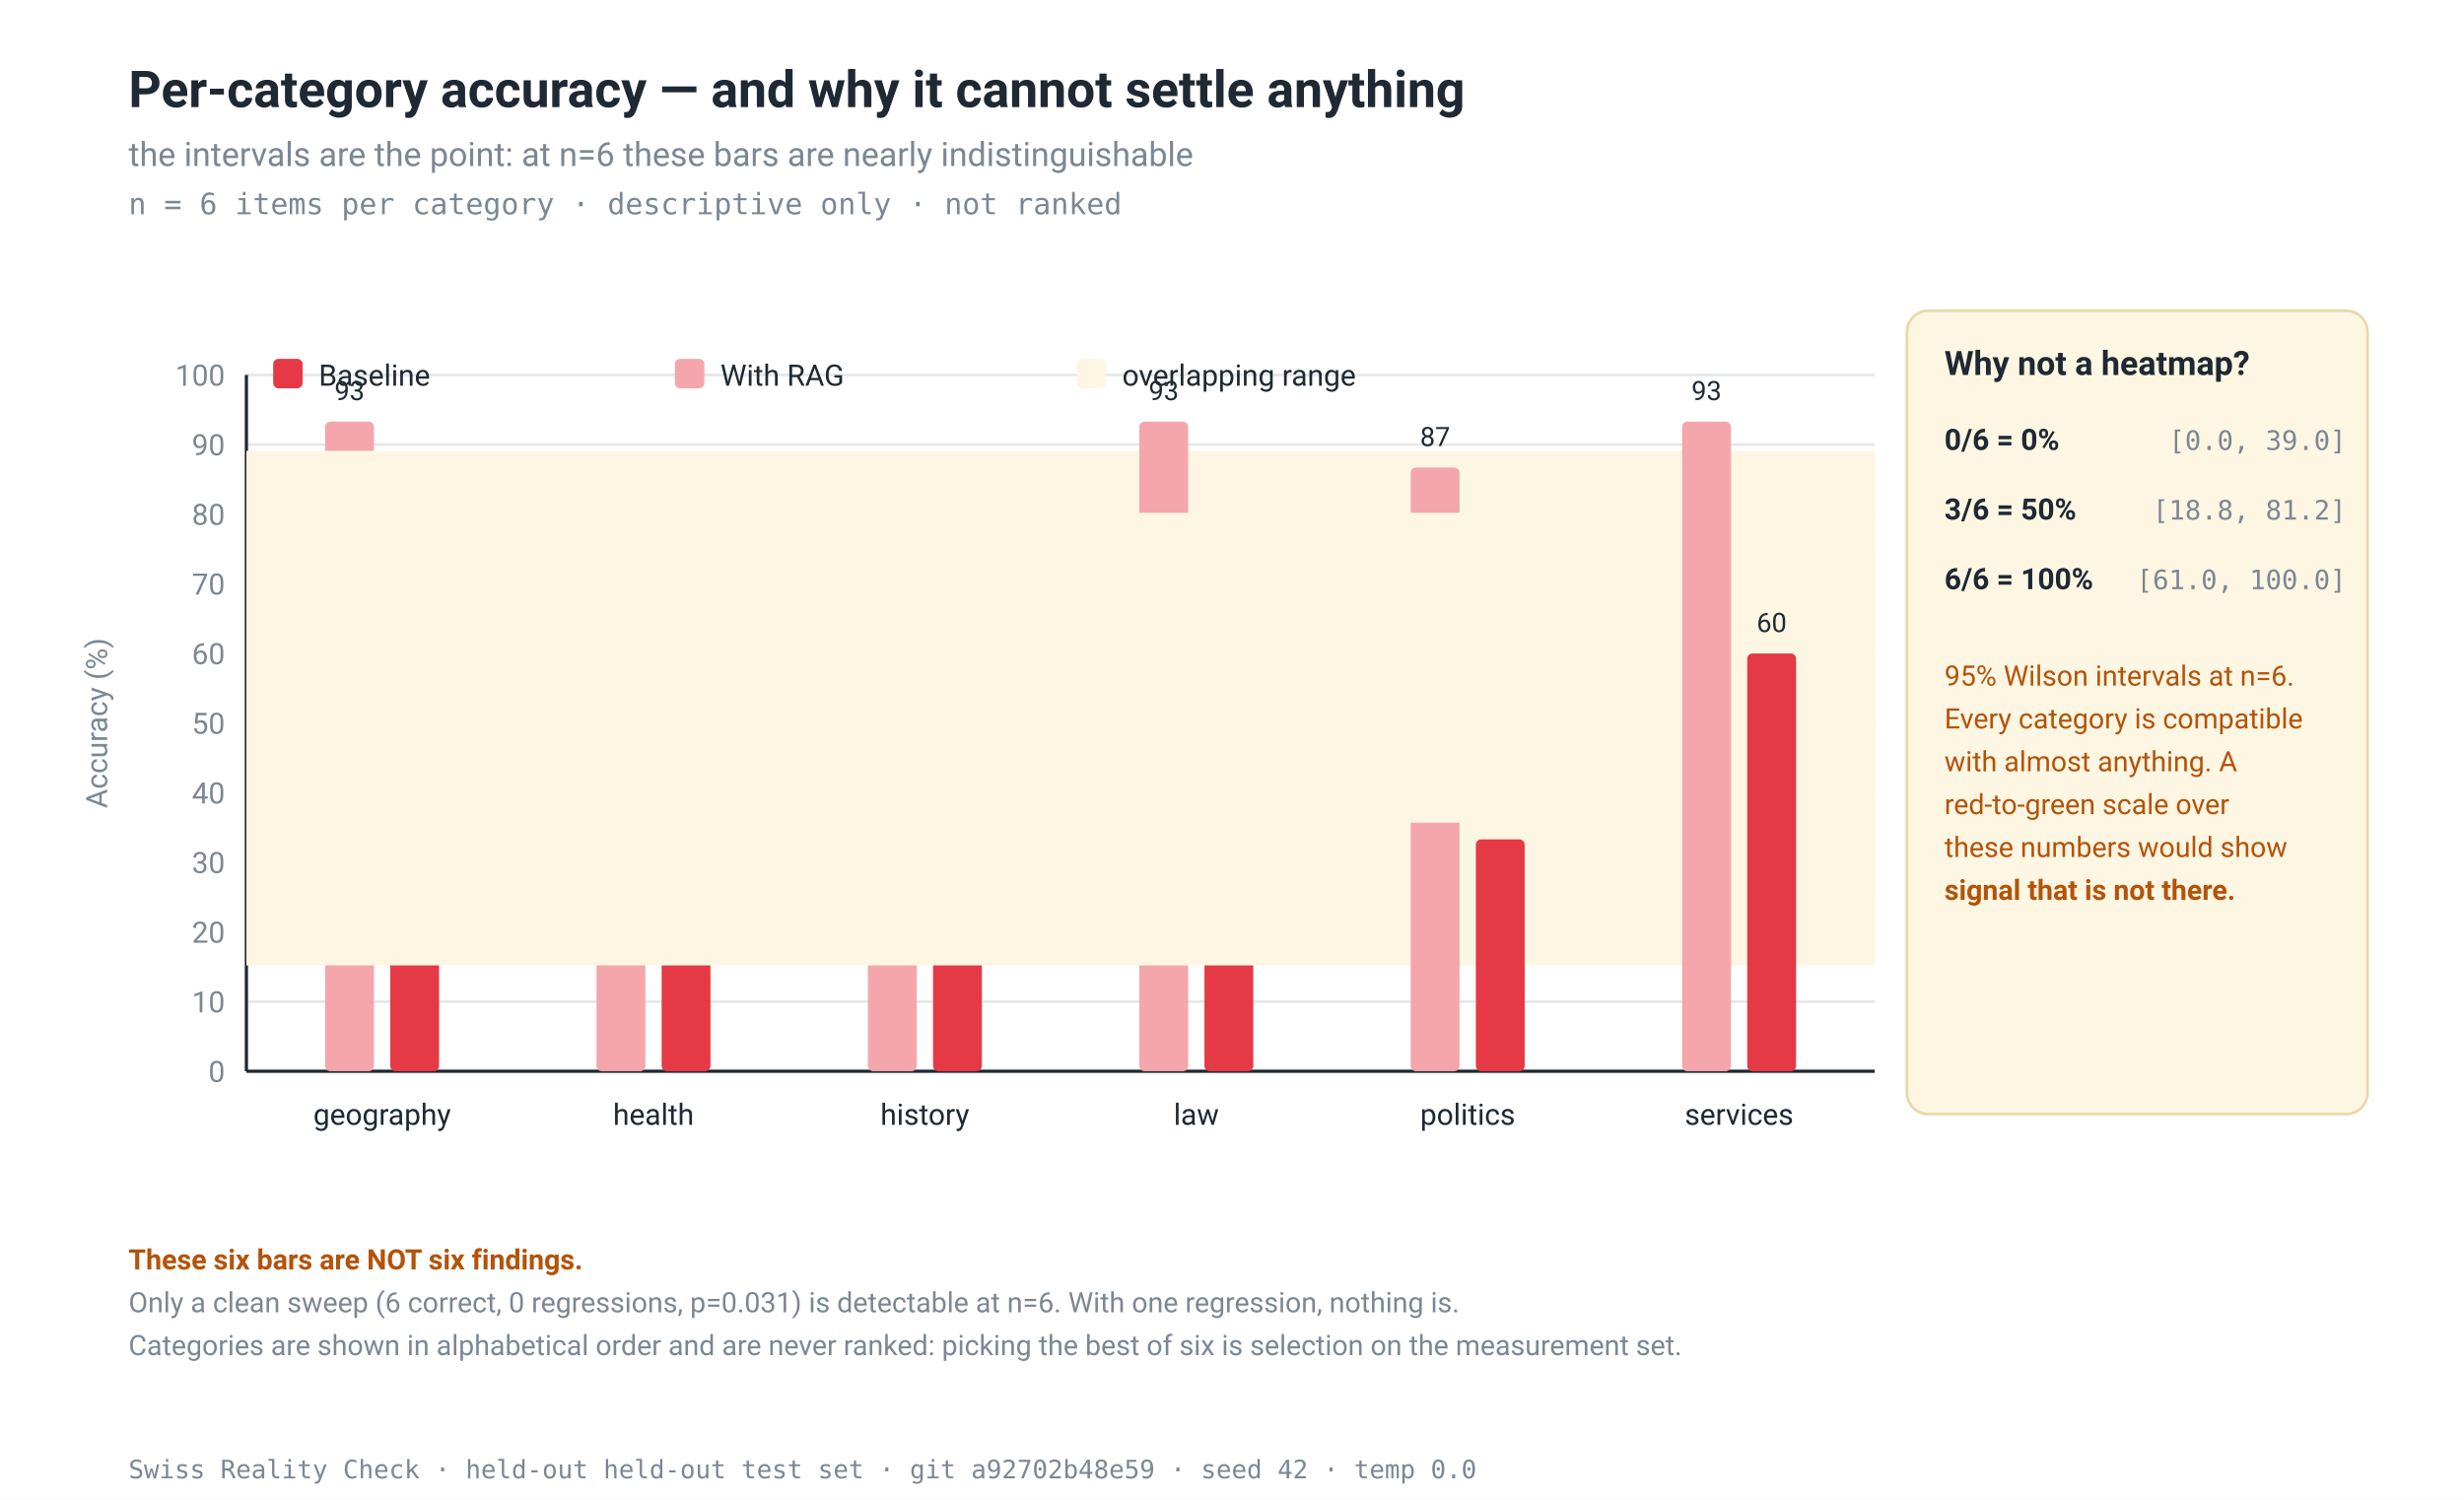
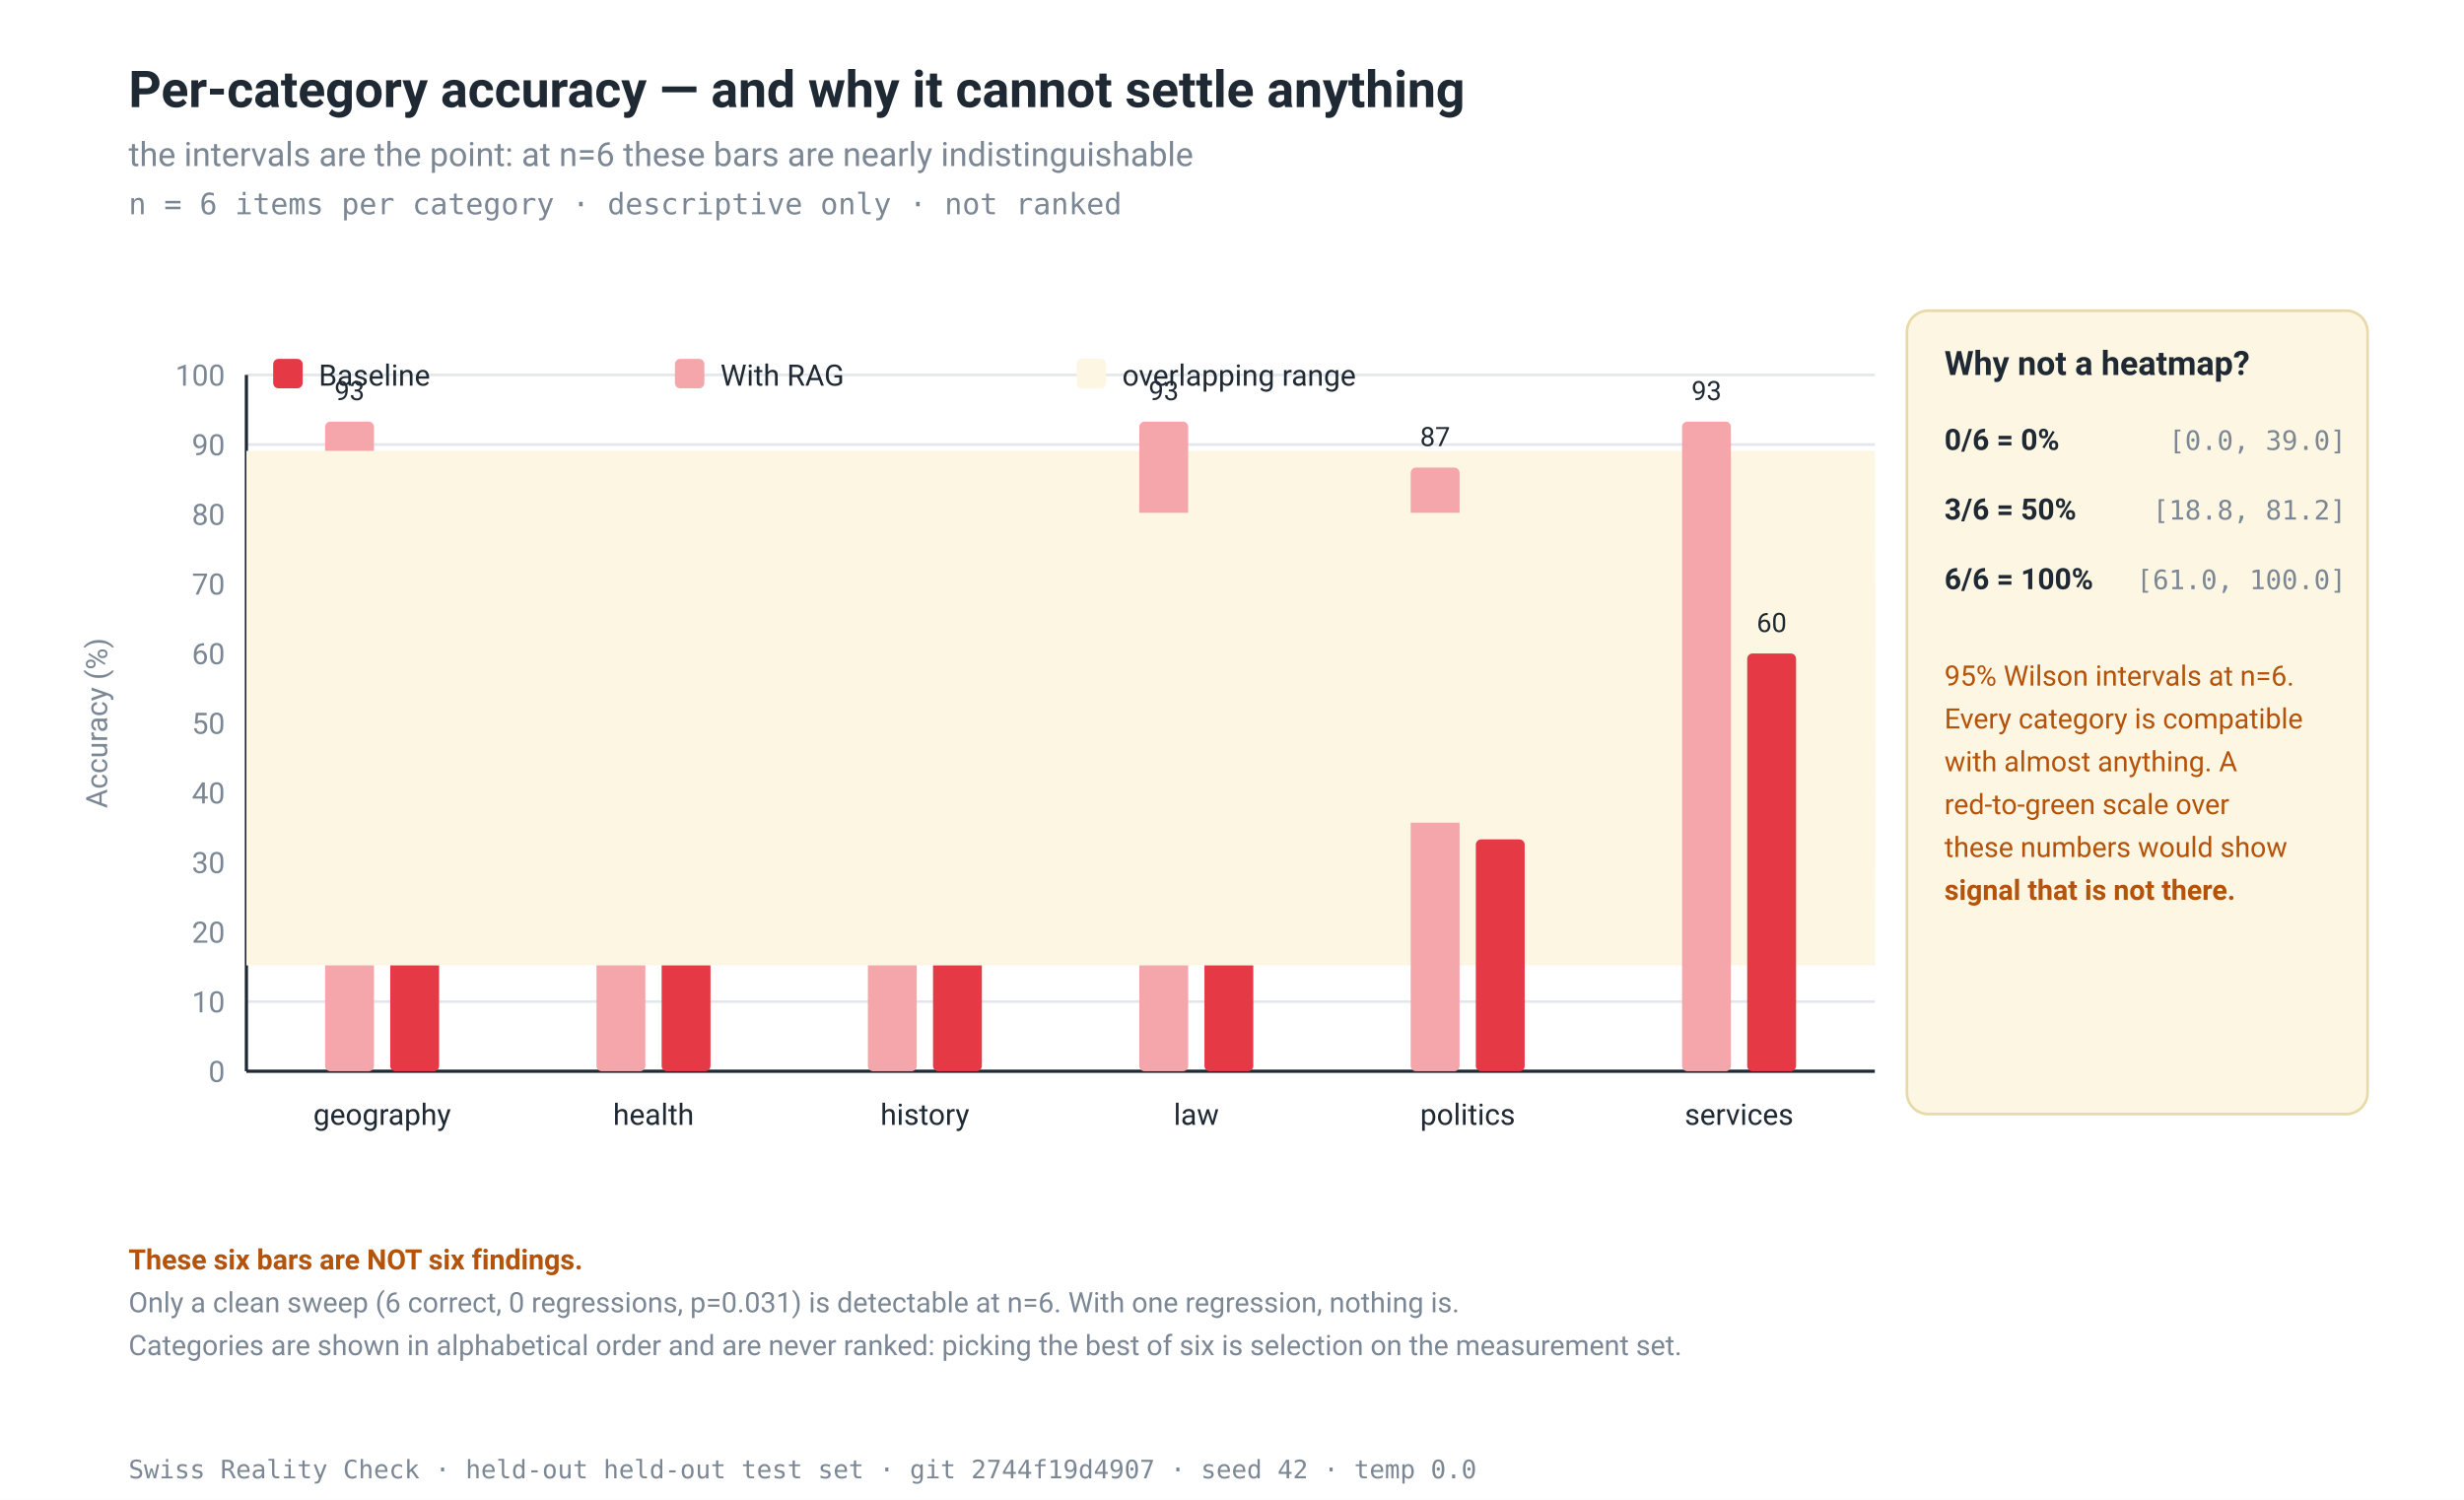
<svg xmlns="http://www.w3.org/2000/svg" width="920" height="560" viewBox="0 0 920 560" role="img" aria-labelledby="t" font-family="ui-sans-serif, -apple-system, 'Segoe UI', Roboto, 'Helvetica Neue', Arial, sans-serif">
  <rect width="920" height="560" fill="#FFFFFF" />
  <text x="48.00" y="40.00" font-family="ui-sans-serif, -apple-system, 'Segoe UI', Roboto, 'Helvetica Neue', Arial, sans-serif" font-size="19" fill="#1F2933" font-weight="bold" text-anchor="start" opacity="1.0" font-style="">Per-category accuracy — and why it cannot settle anything</text>
  <text x="48.00" y="62.00" font-family="ui-sans-serif, -apple-system, 'Segoe UI', Roboto, 'Helvetica Neue', Arial, sans-serif" font-size="12.5" fill="#7B8794" font-weight="normal" text-anchor="start" opacity="1.0" font-style="">the intervals are the point: at n=6 these bars are nearly indistinguishable</text>
  <text x="48.00" y="80.00" font-family="ui-monospace, SFMono-Regular, Menlo, Consolas, monospace" font-size="11" fill="#7B8794" font-weight="normal" text-anchor="start" opacity="1.0" font-style="">n = 6 items per category · descriptive only · not ranked</text>
  <line x1="92.00" y1="400.00" x2="700.00" y2="400.00" stroke="#E4E7EB" stroke-width="1" stroke-linecap="butt" />
  <text x="84.00" y="404.00" font-family="ui-sans-serif, -apple-system, 'Segoe UI', Roboto, 'Helvetica Neue', Arial, sans-serif" font-size="11" fill="#7B8794" font-weight="normal" text-anchor="end" opacity="1.0" font-style="">0</text>
  <line x1="92.00" y1="374.00" x2="700.00" y2="374.00" stroke="#E4E7EB" stroke-width="1" stroke-linecap="butt" />
  <text x="84.00" y="378.00" font-family="ui-sans-serif, -apple-system, 'Segoe UI', Roboto, 'Helvetica Neue', Arial, sans-serif" font-size="11" fill="#7B8794" font-weight="normal" text-anchor="end" opacity="1.0" font-style="">10</text>
  <line x1="92.00" y1="348.00" x2="700.00" y2="348.00" stroke="#E4E7EB" stroke-width="1" stroke-linecap="butt" />
  <text x="84.00" y="352.00" font-family="ui-sans-serif, -apple-system, 'Segoe UI', Roboto, 'Helvetica Neue', Arial, sans-serif" font-size="11" fill="#7B8794" font-weight="normal" text-anchor="end" opacity="1.0" font-style="">20</text>
  <line x1="92.00" y1="322.00" x2="700.00" y2="322.00" stroke="#E4E7EB" stroke-width="1" stroke-linecap="butt" />
  <text x="84.00" y="326.00" font-family="ui-sans-serif, -apple-system, 'Segoe UI', Roboto, 'Helvetica Neue', Arial, sans-serif" font-size="11" fill="#7B8794" font-weight="normal" text-anchor="end" opacity="1.0" font-style="">30</text>
  <line x1="92.00" y1="296.00" x2="700.00" y2="296.00" stroke="#E4E7EB" stroke-width="1" stroke-linecap="butt" />
  <text x="84.00" y="300.00" font-family="ui-sans-serif, -apple-system, 'Segoe UI', Roboto, 'Helvetica Neue', Arial, sans-serif" font-size="11" fill="#7B8794" font-weight="normal" text-anchor="end" opacity="1.0" font-style="">40</text>
  <line x1="92.00" y1="270.00" x2="700.00" y2="270.00" stroke="#E4E7EB" stroke-width="1" stroke-linecap="butt" />
  <text x="84.00" y="274.00" font-family="ui-sans-serif, -apple-system, 'Segoe UI', Roboto, 'Helvetica Neue', Arial, sans-serif" font-size="11" fill="#7B8794" font-weight="normal" text-anchor="end" opacity="1.0" font-style="">50</text>
  <line x1="92.00" y1="244.00" x2="700.00" y2="244.00" stroke="#E4E7EB" stroke-width="1" stroke-linecap="butt" />
  <text x="84.00" y="248.00" font-family="ui-sans-serif, -apple-system, 'Segoe UI', Roboto, 'Helvetica Neue', Arial, sans-serif" font-size="11" fill="#7B8794" font-weight="normal" text-anchor="end" opacity="1.0" font-style="">60</text>
  <line x1="92.00" y1="218.00" x2="700.00" y2="218.00" stroke="#E4E7EB" stroke-width="1" stroke-linecap="butt" />
  <text x="84.00" y="222.00" font-family="ui-sans-serif, -apple-system, 'Segoe UI', Roboto, 'Helvetica Neue', Arial, sans-serif" font-size="11" fill="#7B8794" font-weight="normal" text-anchor="end" opacity="1.0" font-style="">70</text>
  <line x1="92.00" y1="192.00" x2="700.00" y2="192.00" stroke="#E4E7EB" stroke-width="1" stroke-linecap="butt" />
  <text x="84.00" y="196.00" font-family="ui-sans-serif, -apple-system, 'Segoe UI', Roboto, 'Helvetica Neue', Arial, sans-serif" font-size="11" fill="#7B8794" font-weight="normal" text-anchor="end" opacity="1.0" font-style="">80</text>
  <line x1="92.00" y1="166.00" x2="700.00" y2="166.00" stroke="#E4E7EB" stroke-width="1" stroke-linecap="butt" />
  <text x="84.00" y="170.00" font-family="ui-sans-serif, -apple-system, 'Segoe UI', Roboto, 'Helvetica Neue', Arial, sans-serif" font-size="11" fill="#7B8794" font-weight="normal" text-anchor="end" opacity="1.0" font-style="">90</text>
  <line x1="92.00" y1="140.00" x2="700.00" y2="140.00" stroke="#E4E7EB" stroke-width="1" stroke-linecap="butt" />
  <text x="84.00" y="144.00" font-family="ui-sans-serif, -apple-system, 'Segoe UI', Roboto, 'Helvetica Neue', Arial, sans-serif" font-size="11" fill="#7B8794" font-weight="normal" text-anchor="end" opacity="1.0" font-style="">100</text>
  <line x1="92.00" y1="140.00" x2="92.00" y2="400.00" stroke="#1F2933" stroke-width="1.2" stroke-linecap="butt" />
  <line x1="92.00" y1="400.00" x2="700.00" y2="400.00" stroke="#1F2933" stroke-width="1.2" stroke-linecap="butt" />
  <text x="40.00" y="270.00" font-family="ui-sans-serif, -apple-system, 'Segoe UI', Roboto, 'Helvetica Neue', Arial, sans-serif" font-size="11" fill="#7B8794" font-weight="normal" text-anchor="middle" transform="rotate(-90 40.00 270.00)">Accuracy (%)</text>
  <line x1="92.00" y1="335.00" x2="700.00" y2="335.00" stroke="#B45309" stroke-width="1.4" stroke-linecap="butt" stroke-dasharray="4 3" />
  <text x="696.00" y="329.00" font-family="ui-sans-serif, -apple-system, 'Segoe UI', Roboto, 'Helvetica Neue', Arial, sans-serif" font-size="11" fill="#B45309" font-weight="bold" text-anchor="end" opacity="1.0" font-style="">chance (25%)</text>
  <rect x="102.00" y="134.00" width="11.00" height="11.00" rx="2" fill="#E63946" stroke="none" stroke-width="1" opacity="1.0" />
  <text x="119.00" y="144.00" font-family="ui-sans-serif, -apple-system, 'Segoe UI', Roboto, 'Helvetica Neue', Arial, sans-serif" font-size="11" fill="#1F2933" font-weight="normal" text-anchor="start" opacity="1.0" font-style="">Baseline</text>
  <rect x="252.00" y="134.00" width="11.00" height="11.00" rx="2" fill="#F4A6AB" stroke="none" stroke-width="1" opacity="1.0" />
  <text x="269.00" y="144.00" font-family="ui-sans-serif, -apple-system, 'Segoe UI', Roboto, 'Helvetica Neue', Arial, sans-serif" font-size="11" fill="#1F2933" font-weight="normal" text-anchor="start" opacity="1.0" font-style="">With RAG</text>
  <rect x="402.00" y="134.00" width="11.00" height="11.00" rx="2" fill="#FDF6E3" stroke="none" stroke-width="1" opacity="1.0" />
  <text x="419.00" y="144.00" font-family="ui-sans-serif, -apple-system, 'Segoe UI', Roboto, 'Helvetica Neue', Arial, sans-serif" font-size="11" fill="#1F2933" font-weight="normal" text-anchor="start" opacity="1.0" font-style="">overlapping range</text>
  <rect x="92.00" y="218.26" width="608.00" height="117.26" rx="0" fill="#FDF6E3" stroke="none" stroke-width="1" opacity="1.0" />
  <rect x="121.39" y="157.42" width="18.24" height="242.58" rx="2" fill="#F4A6AB" stroke="none" stroke-width="1.4" opacity="1.0" />
  <rect x="145.71" y="278.58" width="18.24" height="121.42" rx="2" fill="#E63946" stroke="none" stroke-width="1.4" opacity="1.0" />
  <text x="130.51" y="149.42" font-family="ui-sans-serif, -apple-system, 'Segoe UI', Roboto, 'Helvetica Neue', Arial, sans-serif" font-size="10" fill="#1F2933" font-weight="normal" text-anchor="middle" opacity="1.0" font-style="">93</text>
  <text x="154.83" y="270.58" font-family="ui-sans-serif, -apple-system, 'Segoe UI', Roboto, 'Helvetica Neue', Arial, sans-serif" font-size="10" fill="#1F2933" font-weight="normal" text-anchor="middle" opacity="1.0" font-style="">47</text>
  <rect x="92.00" y="204.48" width="608.00" height="117.26" rx="0" fill="#FDF6E3" stroke="none" stroke-width="1" opacity="1.0" />
  <rect x="222.72" y="209.42" width="18.24" height="190.58" rx="2" fill="#F4A6AB" stroke="none" stroke-width="1.4" opacity="1.0" />
  <rect x="247.04" y="261.42" width="18.24" height="138.58" rx="2" fill="#E63946" stroke="none" stroke-width="1.4" opacity="1.0" />
  <text x="231.84" y="201.42" font-family="ui-sans-serif, -apple-system, 'Segoe UI', Roboto, 'Helvetica Neue', Arial, sans-serif" font-size="10" fill="#1F2933" font-weight="normal" text-anchor="middle" opacity="1.0" font-style="">73</text>
  <text x="256.16" y="253.42" font-family="ui-sans-serif, -apple-system, 'Segoe UI', Roboto, 'Helvetica Neue', Arial, sans-serif" font-size="10" fill="#1F2933" font-weight="normal" text-anchor="middle" opacity="1.0" font-style="">53</text>
  <rect x="92.00" y="232.82" width="608.00" height="115.70" rx="0" fill="#FDF6E3" stroke="none" stroke-width="1" opacity="1.0" />
  <rect x="324.05" y="192.00" width="18.24" height="208.00" rx="2" fill="#F4A6AB" stroke="none" stroke-width="1.4" opacity="1.0" />
  <rect x="348.37" y="296.00" width="18.24" height="104.00" rx="2" fill="#E63946" stroke="none" stroke-width="1.4" opacity="1.0" />
  <text x="333.17" y="184.00" font-family="ui-sans-serif, -apple-system, 'Segoe UI', Roboto, 'Helvetica Neue', Arial, sans-serif" font-size="10" fill="#1F2933" font-weight="normal" text-anchor="middle" opacity="1.0" font-style="">80</text>
  <text x="357.49" y="288.00" font-family="ui-sans-serif, -apple-system, 'Segoe UI', Roboto, 'Helvetica Neue', Arial, sans-serif" font-size="10" fill="#1F2933" font-weight="normal" text-anchor="middle" opacity="1.0" font-style="">40</text>
  <rect x="92.00" y="168.34" width="608.00" height="106.86" rx="0" fill="#FDF6E3" stroke="none" stroke-width="1" opacity="1.0" />
  <rect x="425.39" y="157.42" width="18.24" height="242.58" rx="2" fill="#F4A6AB" stroke="none" stroke-width="1.4" opacity="1.0" />
  <rect x="449.71" y="209.42" width="18.24" height="190.58" rx="2" fill="#E63946" stroke="none" stroke-width="1.4" opacity="1.0" />
  <text x="434.51" y="149.42" font-family="ui-sans-serif, -apple-system, 'Segoe UI', Roboto, 'Helvetica Neue', Arial, sans-serif" font-size="10" fill="#1F2933" font-weight="normal" text-anchor="middle" opacity="1.0" font-style="">93</text>
  <text x="458.83" y="201.42" font-family="ui-sans-serif, -apple-system, 'Segoe UI', Roboto, 'Helvetica Neue', Arial, sans-serif" font-size="10" fill="#1F2933" font-weight="normal" text-anchor="middle" opacity="1.0" font-style="">73</text>
  <rect x="92.00" y="248.42" width="608.00" height="112.06" rx="0" fill="#FDF6E3" stroke="none" stroke-width="1" opacity="1.0" />
  <rect x="526.72" y="174.58" width="18.24" height="225.42" rx="2" fill="#F4A6AB" stroke="none" stroke-width="1.4" opacity="1.0" />
  <rect x="551.04" y="313.42" width="18.24" height="86.58" rx="2" fill="#E63946" stroke="none" stroke-width="1.4" opacity="1.0" />
  <text x="535.84" y="166.58" font-family="ui-sans-serif, -apple-system, 'Segoe UI', Roboto, 'Helvetica Neue', Arial, sans-serif" font-size="10" fill="#1F2933" font-weight="normal" text-anchor="middle" opacity="1.0" font-style="">87</text>
  <text x="560.16" y="305.42" font-family="ui-sans-serif, -apple-system, 'Segoe UI', Roboto, 'Helvetica Neue', Arial, sans-serif" font-size="10" fill="#1F2933" font-weight="normal" text-anchor="middle" opacity="1.0" font-style="">33</text>
  <rect x="92.00" y="191.48" width="608.00" height="115.70" rx="0" fill="#FDF6E3" stroke="none" stroke-width="1" opacity="1.0" />
  <rect x="628.05" y="157.42" width="18.24" height="242.58" rx="2" fill="#F4A6AB" stroke="none" stroke-width="1.4" opacity="1.0" />
  <rect x="652.37" y="244.00" width="18.24" height="156.00" rx="2" fill="#E63946" stroke="none" stroke-width="1.4" opacity="1.0" />
  <text x="637.17" y="149.42" font-family="ui-sans-serif, -apple-system, 'Segoe UI', Roboto, 'Helvetica Neue', Arial, sans-serif" font-size="10" fill="#1F2933" font-weight="normal" text-anchor="middle" opacity="1.0" font-style="">93</text>
  <text x="661.49" y="236.00" font-family="ui-sans-serif, -apple-system, 'Segoe UI', Roboto, 'Helvetica Neue', Arial, sans-serif" font-size="10" fill="#1F2933" font-weight="normal" text-anchor="middle" opacity="1.0" font-style="">60</text>
  <text x="142.67" y="420.00" font-family="ui-sans-serif, -apple-system, 'Segoe UI', Roboto, 'Helvetica Neue', Arial, sans-serif" font-size="11" fill="#1F2933" font-weight="normal" text-anchor="middle" opacity="1.0" font-style="">geography</text>
  <text x="244.00" y="420.00" font-family="ui-sans-serif, -apple-system, 'Segoe UI', Roboto, 'Helvetica Neue', Arial, sans-serif" font-size="11" fill="#1F2933" font-weight="normal" text-anchor="middle" opacity="1.0" font-style="">health</text>
  <text x="345.33" y="420.00" font-family="ui-sans-serif, -apple-system, 'Segoe UI', Roboto, 'Helvetica Neue', Arial, sans-serif" font-size="11" fill="#1F2933" font-weight="normal" text-anchor="middle" opacity="1.0" font-style="">history</text>
  <text x="446.67" y="420.00" font-family="ui-sans-serif, -apple-system, 'Segoe UI', Roboto, 'Helvetica Neue', Arial, sans-serif" font-size="11" fill="#1F2933" font-weight="normal" text-anchor="middle" opacity="1.0" font-style="">law</text>
  <text x="548.00" y="420.00" font-family="ui-sans-serif, -apple-system, 'Segoe UI', Roboto, 'Helvetica Neue', Arial, sans-serif" font-size="11" fill="#1F2933" font-weight="normal" text-anchor="middle" opacity="1.0" font-style="">politics</text>
  <text x="649.33" y="420.00" font-family="ui-sans-serif, -apple-system, 'Segoe UI', Roboto, 'Helvetica Neue', Arial, sans-serif" font-size="11" fill="#1F2933" font-weight="normal" text-anchor="middle" opacity="1.0" font-style="">services</text>
  <rect x="712.00" y="116.00" width="172.00" height="300.00" rx="8" fill="#FDF6E3" stroke="#E8D9A8" stroke-width="1" opacity="1.0" />
  <text x="726.00" y="140.00" font-family="ui-sans-serif, -apple-system, 'Segoe UI', Roboto, 'Helvetica Neue', Arial, sans-serif" font-size="12.5" fill="#1F2933" font-weight="bold" text-anchor="start" opacity="1.0" font-style="">Why not a heatmap?</text>
  <text x="726.00" y="168.00" font-family="ui-sans-serif, -apple-system, 'Segoe UI', Roboto, 'Helvetica Neue', Arial, sans-serif" font-size="11" fill="#1F2933" font-weight="bold" text-anchor="start" opacity="1.0" font-style="">0/6 = 0%</text>
  <text x="876.00" y="168.00" font-family="ui-monospace, SFMono-Regular, Menlo, Consolas, monospace" font-size="10" fill="#7B8794" font-weight="normal" text-anchor="end" opacity="1.0" font-style="">[0.0, 39.0]</text>
  <text x="726.00" y="194.00" font-family="ui-sans-serif, -apple-system, 'Segoe UI', Roboto, 'Helvetica Neue', Arial, sans-serif" font-size="11" fill="#1F2933" font-weight="bold" text-anchor="start" opacity="1.0" font-style="">3/6 = 50%</text>
  <text x="876.00" y="194.00" font-family="ui-monospace, SFMono-Regular, Menlo, Consolas, monospace" font-size="10" fill="#7B8794" font-weight="normal" text-anchor="end" opacity="1.0" font-style="">[18.8, 81.2]</text>
  <text x="726.00" y="220.00" font-family="ui-sans-serif, -apple-system, 'Segoe UI', Roboto, 'Helvetica Neue', Arial, sans-serif" font-size="11" fill="#1F2933" font-weight="bold" text-anchor="start" opacity="1.0" font-style="">6/6 = 100%</text>
  <text x="876.00" y="220.00" font-family="ui-monospace, SFMono-Regular, Menlo, Consolas, monospace" font-size="10" fill="#7B8794" font-weight="normal" text-anchor="end" opacity="1.0" font-style="">[61.0, 100.0]</text>
  <text x="726.00" y="256.00" font-family="ui-sans-serif, -apple-system, 'Segoe UI', Roboto, 'Helvetica Neue', Arial, sans-serif" font-size="10.5" fill="#B45309" font-weight="normal" text-anchor="start" opacity="1.0" font-style="">95% Wilson intervals at n=6.</text>
  <text x="726.00" y="272.00" font-family="ui-sans-serif, -apple-system, 'Segoe UI', Roboto, 'Helvetica Neue', Arial, sans-serif" font-size="10.5" fill="#B45309" font-weight="normal" text-anchor="start" opacity="1.0" font-style="">Every category is compatible</text>
  <text x="726.00" y="288.00" font-family="ui-sans-serif, -apple-system, 'Segoe UI', Roboto, 'Helvetica Neue', Arial, sans-serif" font-size="10.5" fill="#B45309" font-weight="normal" text-anchor="start" opacity="1.0" font-style="">with almost anything. A</text>
  <text x="726.00" y="304.00" font-family="ui-sans-serif, -apple-system, 'Segoe UI', Roboto, 'Helvetica Neue', Arial, sans-serif" font-size="10.5" fill="#B45309" font-weight="normal" text-anchor="start" opacity="1.0" font-style="">red-to-green scale over</text>
  <text x="726.00" y="320.00" font-family="ui-sans-serif, -apple-system, 'Segoe UI', Roboto, 'Helvetica Neue', Arial, sans-serif" font-size="10.5" fill="#B45309" font-weight="normal" text-anchor="start" opacity="1.0" font-style="">these numbers would show</text>
  <text x="726.00" y="336.00" font-family="ui-sans-serif, -apple-system, 'Segoe UI', Roboto, 'Helvetica Neue', Arial, sans-serif" font-size="10.5" fill="#B45309" font-weight="bold" text-anchor="start" opacity="1.0" font-style="">signal that is not there.</text>
  <text x="48.00" y="474.00" font-family="ui-sans-serif, -apple-system, 'Segoe UI', Roboto, 'Helvetica Neue', Arial, sans-serif" font-size="10.5" fill="#B45309" font-weight="bold" text-anchor="start" opacity="1.0" font-style="">These six bars are NOT six findings.</text>
  <text x="48.00" y="490.00" font-family="ui-sans-serif, -apple-system, 'Segoe UI', Roboto, 'Helvetica Neue', Arial, sans-serif" font-size="10.5" fill="#7B8794" font-weight="normal" text-anchor="start" opacity="1.0" font-style="">Only a clean sweep (6 correct, 0 regressions, p=0.031) is detectable at n=6. With one regression, nothing is.</text>
  <text x="48.00" y="506.00" font-family="ui-sans-serif, -apple-system, 'Segoe UI', Roboto, 'Helvetica Neue', Arial, sans-serif" font-size="10.5" fill="#7B8794" font-weight="normal" text-anchor="start" opacity="1.0" font-style="">Categories are shown in alphabetical order and are never ranked: picking the best of six is selection on the measurement set.</text>
-   <text x="48.00" y="552.00" font-family="ui-monospace, SFMono-Regular, Menlo, Consolas, monospace" font-size="9.5" fill="#7B8794" font-weight="normal" text-anchor="start" opacity="1.0" font-style="">Swiss Reality Check · held-out held-out test set · git a92702b48e59 · seed 42 · temp 0.0</text>
+   <text x="48.00" y="552.00" font-family="ui-monospace, SFMono-Regular, Menlo, Consolas, monospace" font-size="9.5" fill="#7B8794" font-weight="normal" text-anchor="start" opacity="1.0" font-style="">Swiss Reality Check · held-out held-out test set · git 2744f19d4907 · seed 42 · temp 0.0</text>
</svg>
